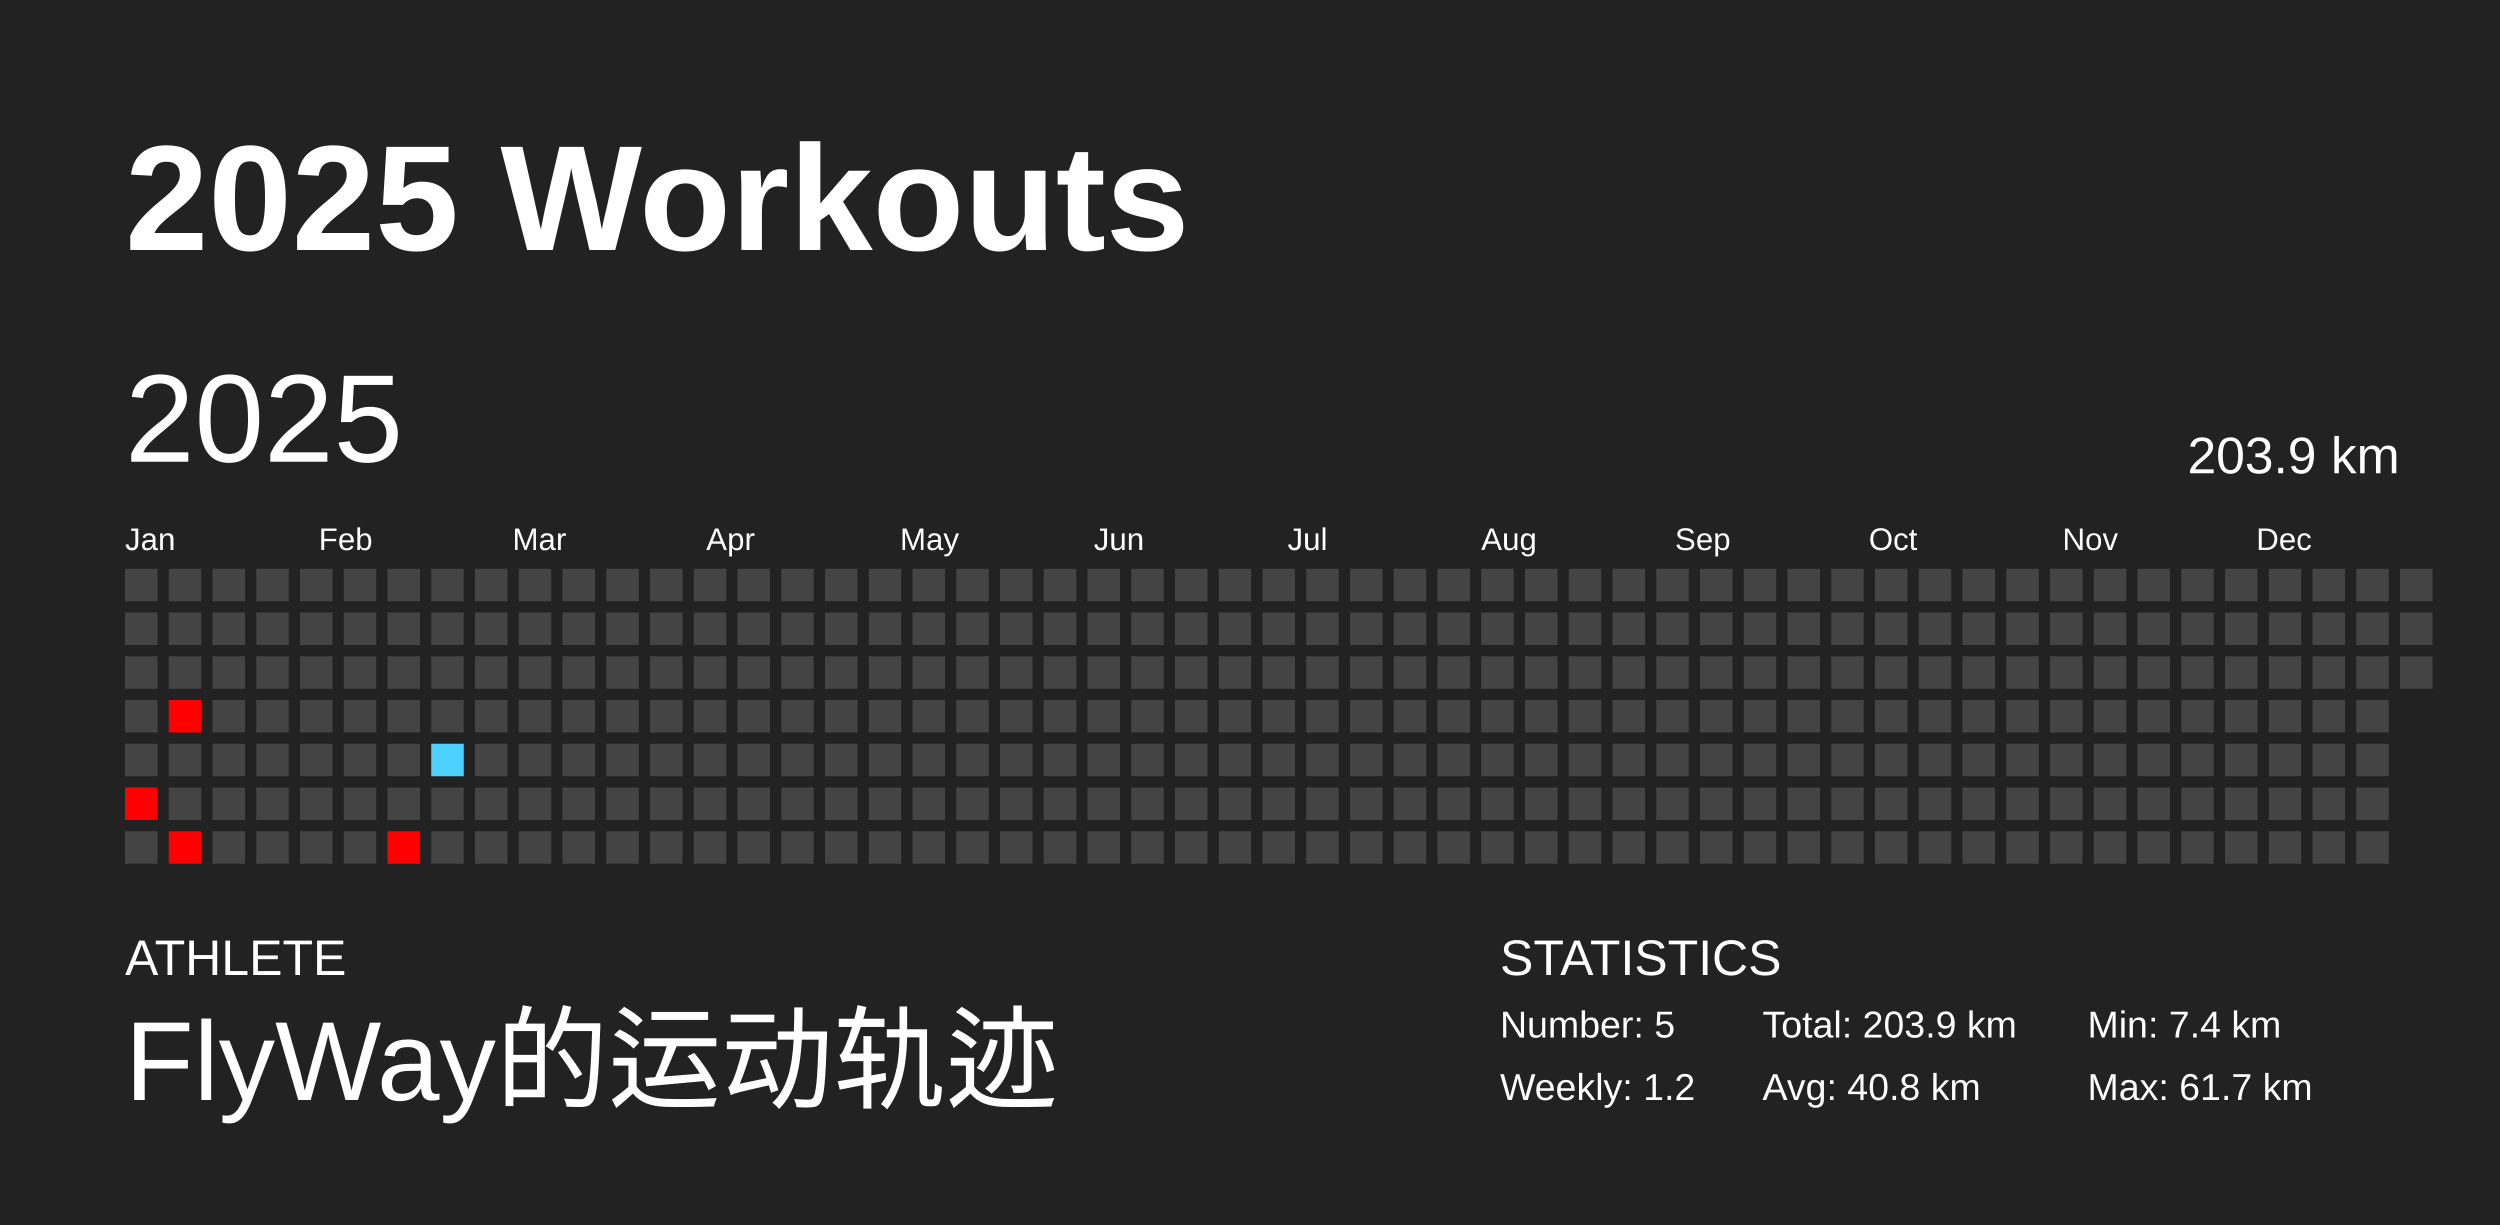
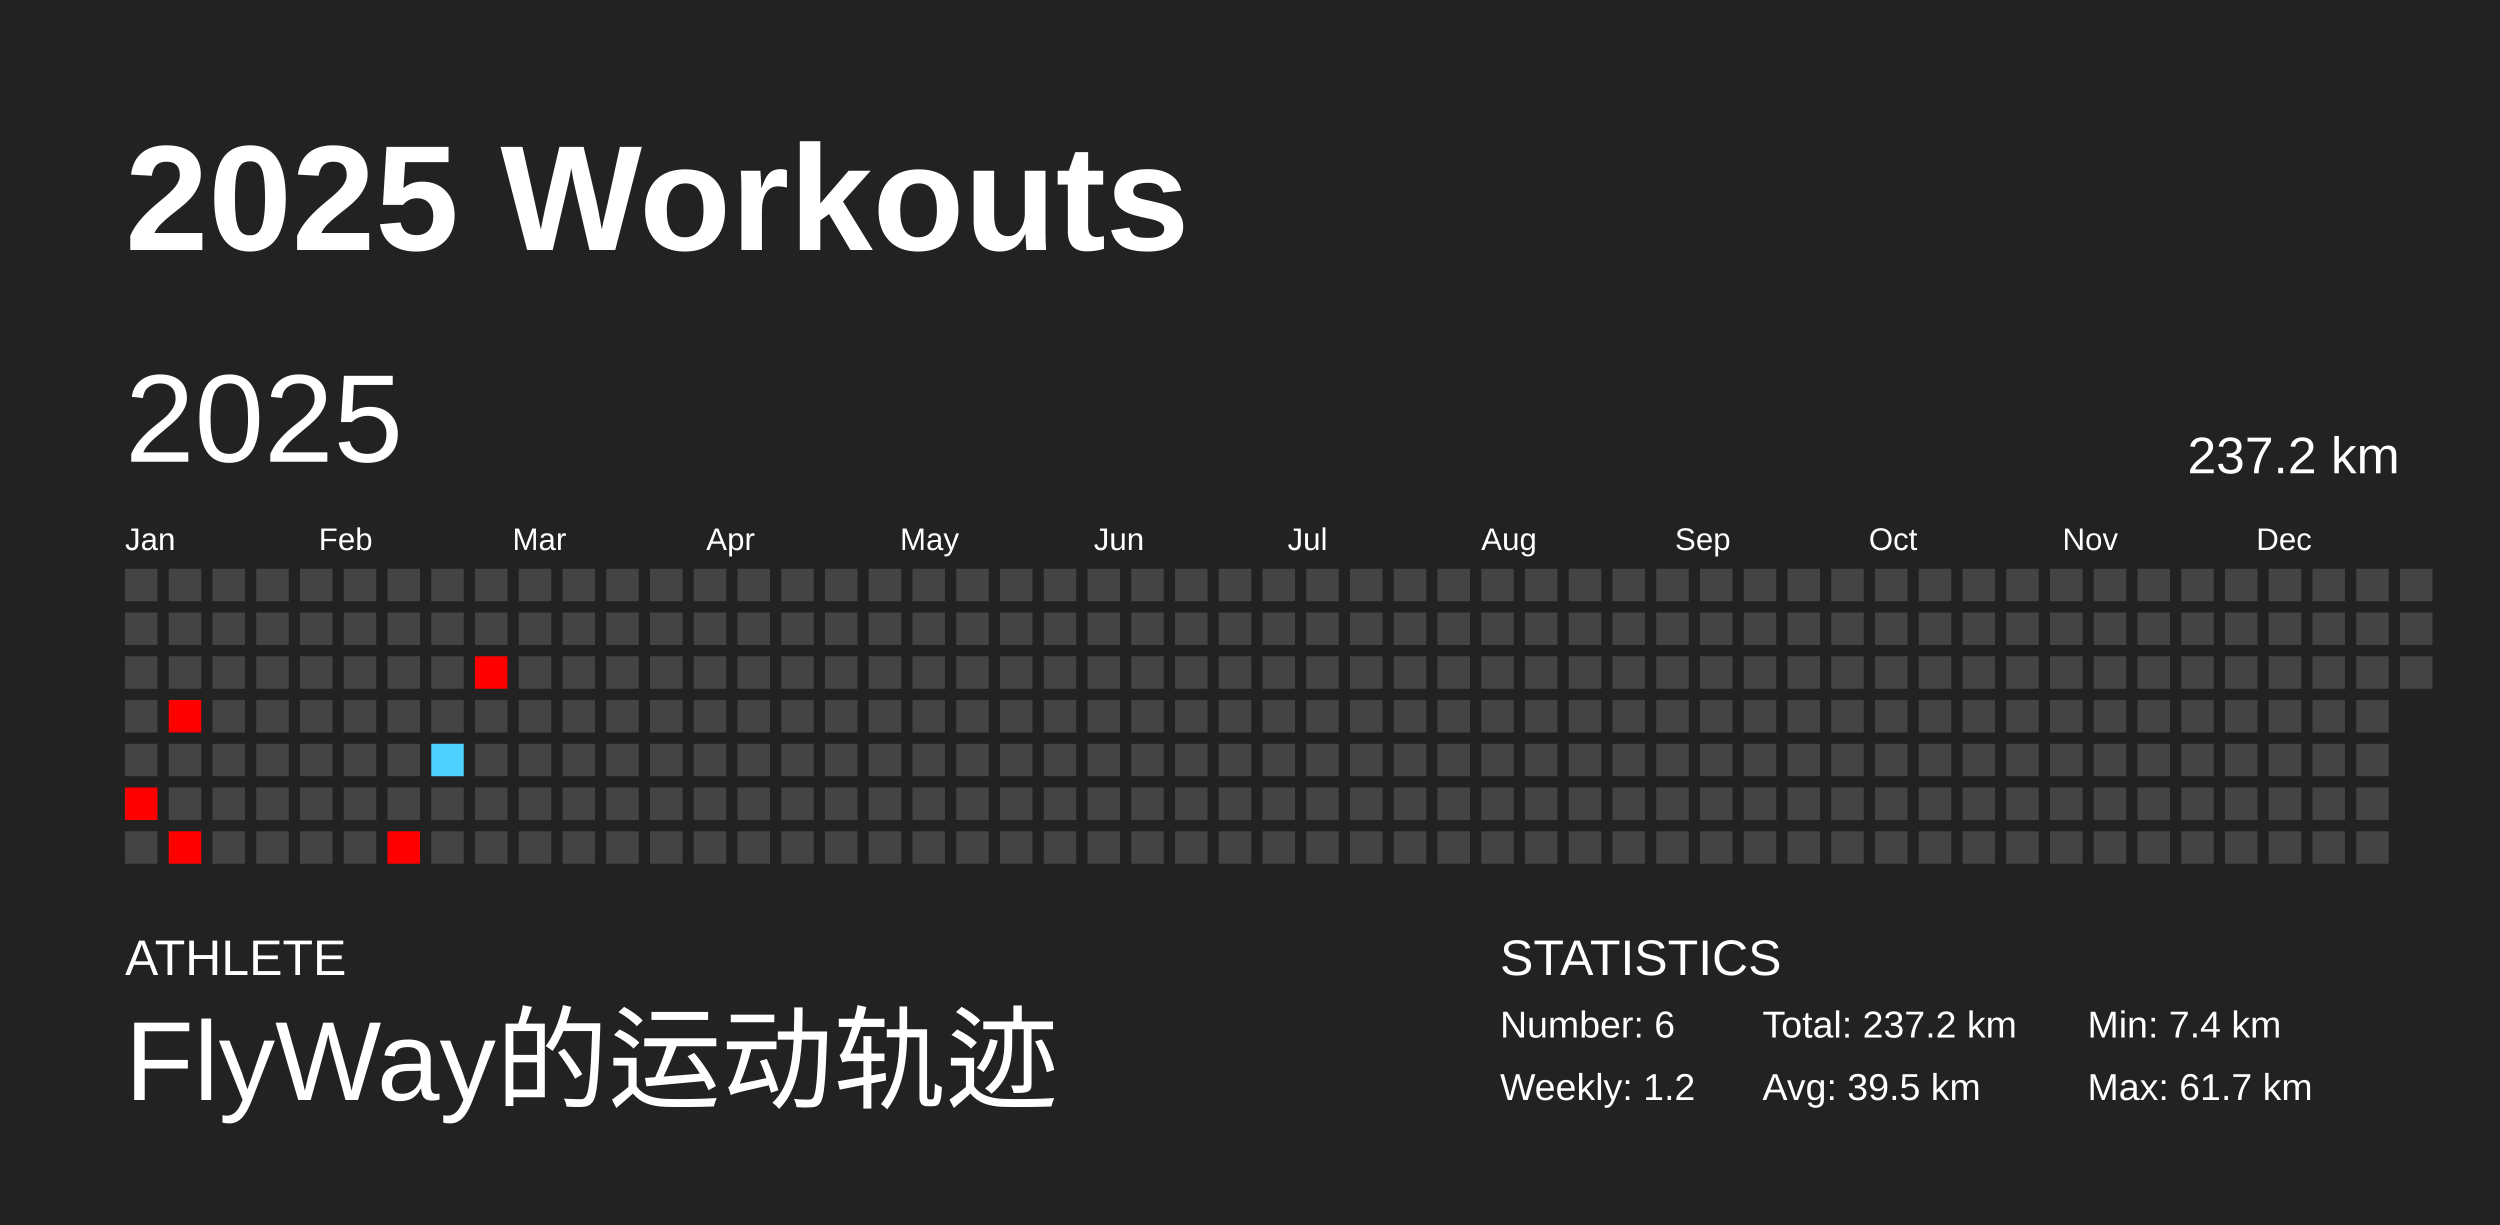
<svg xmlns="http://www.w3.org/2000/svg" baseProfile="full" height="98mm" version="1.1" viewBox="0,0,200,98" width="200mm">
  <defs />
  <rect fill="#222222" height="98" width="200" x="0" y="0" />
  <text fill="#FFFFFF" style="font-size:12px; font-family:Arial; font-weight:bold;" x="10" y="20">2025 Workouts</text>
  <text fill="#FFFFFF" style="font-size:4px; font-family:Arial" x="10" y="78">ATHLETE</text>
  <text fill="#FFFFFF" style="font-size:9px; font-family:Arial" x="10" y="88">FlyWay的运动轨迹</text>
  <text fill="#FFFFFF" style="font-size:4px; font-family:Arial" x="120" y="78">STATISTICS</text>
-   <text fill="#FFFFFF" style="font-size:3px; font-family:Arial" x="120" y="83">Number: 5</text>
+   <text fill="#FFFFFF" style="font-size:3px; font-family:Arial" x="120" y="83">Number: 6</text>
  <text fill="#FFFFFF" style="font-size:3px; font-family:Arial" x="120" y="88">Weekly: 1.2</text>
-   <text fill="#FFFFFF" style="font-size:3px; font-family:Arial" x="141" y="83">Total: 203.9 km</text>
-   <text fill="#FFFFFF" style="font-size:3px; font-family:Arial" x="141" y="88">Avg: 40.8 km</text>
+   <text fill="#FFFFFF" style="font-size:3px; font-family:Arial" x="141" y="83">Total: 237.2 km</text>
+   <text fill="#FFFFFF" style="font-size:3px; font-family:Arial" x="141" y="88">Avg: 39.5 km</text>
  <text fill="#FFFFFF" style="font-size:3px; font-family:Arial" x="167" y="83">Min: 7.4 km</text>
  <text fill="#FFFFFF" style="font-size:3px; font-family:Arial" x="167" y="88">Max: 61.7 km</text>
  <text dominant-baseline="hanging" fill="#FFFFFF" style="font-size:10.0px; font-family:Arial;" x="10" y="30">2025</text>
-   <text dominant-baseline="hanging" fill="#FFFFFF" style="font-size:4.125px; font-family:Arial;" x="175" y="35">203.9 km</text>
+   <text dominant-baseline="hanging" fill="#FFFFFF" style="font-size:4.125px; font-family:Arial;" x="175" y="35">237.2 km</text>
  <text fill="#FFFFFF" style="font-size:2.5px; font-family:Arial" x="10.0" y="44">Jan</text>
  <text fill="#FFFFFF" style="font-size:2.5px; font-family:Arial" x="25.5" y="44">Feb</text>
  <text fill="#FFFFFF" style="font-size:2.5px; font-family:Arial" x="41.0" y="44">Mar</text>
  <text fill="#FFFFFF" style="font-size:2.5px; font-family:Arial" x="56.5" y="44">Apr</text>
  <text fill="#FFFFFF" style="font-size:2.5px; font-family:Arial" x="72.0" y="44">May</text>
  <text fill="#FFFFFF" style="font-size:2.5px; font-family:Arial" x="87.5" y="44">Jun</text>
  <text fill="#FFFFFF" style="font-size:2.5px; font-family:Arial" x="103.0" y="44">Jul</text>
  <text fill="#FFFFFF" style="font-size:2.5px; font-family:Arial" x="118.5" y="44">Aug</text>
  <text fill="#FFFFFF" style="font-size:2.5px; font-family:Arial" x="134.0" y="44">Sep</text>
  <text fill="#FFFFFF" style="font-size:2.5px; font-family:Arial" x="149.5" y="44">Oct</text>
  <text fill="#FFFFFF" style="font-size:2.5px; font-family:Arial" x="165.0" y="44">Nov</text>
  <text fill="#FFFFFF" style="font-size:2.5px; font-family:Arial" x="180.5" y="44">Dec</text>
  <rect fill="#444444" height="2.6" width="2.6" x="10.0" y="45.5" />
  <rect fill="#444444" height="2.6" width="2.6" x="10.0" y="49.0" />
  <rect fill="#444444" height="2.6" width="2.6" x="10.0" y="52.5" />
  <rect fill="#444444" height="2.6" width="2.6" x="10.0" y="56.0" />
  <rect fill="#444444" height="2.6" width="2.6" x="10.0" y="59.5" />
  <rect fill="red" height="2.6" width="2.6" x="10.0" y="63.0" />
  <rect fill="#444444" height="2.6" width="2.6" x="10.0" y="66.5" />
  <rect fill="#444444" height="2.6" width="2.6" x="13.5" y="45.5" />
  <rect fill="#444444" height="2.6" width="2.6" x="13.5" y="49.0" />
  <rect fill="#444444" height="2.6" width="2.6" x="13.5" y="52.5" />
  <rect fill="red" height="2.6" width="2.6" x="13.5" y="56.0" />
  <rect fill="#444444" height="2.6" width="2.6" x="13.5" y="59.5" />
  <rect fill="#444444" height="2.6" width="2.6" x="13.5" y="63.0" />
  <rect fill="red" height="2.6" width="2.6" x="13.5" y="66.5" />
  <rect fill="#444444" height="2.6" width="2.6" x="17.0" y="45.5" />
  <rect fill="#444444" height="2.6" width="2.6" x="17.0" y="49.0" />
  <rect fill="#444444" height="2.6" width="2.6" x="17.0" y="52.5" />
  <rect fill="#444444" height="2.6" width="2.6" x="17.0" y="56.0" />
  <rect fill="#444444" height="2.6" width="2.6" x="17.0" y="59.5" />
  <rect fill="#444444" height="2.6" width="2.6" x="17.0" y="63.0" />
  <rect fill="#444444" height="2.6" width="2.6" x="17.0" y="66.5" />
  <rect fill="#444444" height="2.6" width="2.6" x="20.5" y="45.5" />
  <rect fill="#444444" height="2.6" width="2.6" x="20.5" y="49.0" />
  <rect fill="#444444" height="2.6" width="2.6" x="20.5" y="52.5" />
  <rect fill="#444444" height="2.6" width="2.6" x="20.5" y="56.0" />
  <rect fill="#444444" height="2.6" width="2.6" x="20.5" y="59.5" />
  <rect fill="#444444" height="2.6" width="2.6" x="20.5" y="63.0" />
  <rect fill="#444444" height="2.6" width="2.6" x="20.5" y="66.5" />
  <rect fill="#444444" height="2.6" width="2.6" x="24.0" y="45.5" />
  <rect fill="#444444" height="2.6" width="2.6" x="24.0" y="49.0" />
  <rect fill="#444444" height="2.6" width="2.6" x="24.0" y="52.5" />
  <rect fill="#444444" height="2.6" width="2.6" x="24.0" y="56.0" />
  <rect fill="#444444" height="2.6" width="2.6" x="24.0" y="59.5" />
  <rect fill="#444444" height="2.6" width="2.6" x="24.0" y="63.0" />
  <rect fill="#444444" height="2.6" width="2.6" x="24.0" y="66.5" />
  <rect fill="#444444" height="2.6" width="2.6" x="27.5" y="45.5" />
  <rect fill="#444444" height="2.6" width="2.6" x="27.5" y="49.0" />
  <rect fill="#444444" height="2.6" width="2.6" x="27.5" y="52.5" />
  <rect fill="#444444" height="2.6" width="2.6" x="27.5" y="56.0" />
  <rect fill="#444444" height="2.6" width="2.6" x="27.5" y="59.5" />
  <rect fill="#444444" height="2.6" width="2.6" x="27.5" y="63.0" />
  <rect fill="#444444" height="2.6" width="2.6" x="27.5" y="66.5" />
  <rect fill="#444444" height="2.6" width="2.6" x="31.0" y="45.5" />
  <rect fill="#444444" height="2.6" width="2.6" x="31.0" y="49.0" />
  <rect fill="#444444" height="2.6" width="2.6" x="31.0" y="52.5" />
  <rect fill="#444444" height="2.6" width="2.6" x="31.0" y="56.0" />
  <rect fill="#444444" height="2.6" width="2.6" x="31.0" y="59.5" />
  <rect fill="#444444" height="2.6" width="2.6" x="31.0" y="63.0" />
  <rect fill="red" height="2.6" width="2.6" x="31.0" y="66.5" />
  <rect fill="#444444" height="2.6" width="2.6" x="34.5" y="45.5" />
  <rect fill="#444444" height="2.6" width="2.6" x="34.5" y="49.0" />
  <rect fill="#444444" height="2.6" width="2.6" x="34.5" y="52.5" />
  <rect fill="#444444" height="2.6" width="2.6" x="34.5" y="56.0" />
  <rect fill="#4dd2ff" height="2.6" width="2.6" x="34.5" y="59.5" />
  <rect fill="#444444" height="2.6" width="2.6" x="34.5" y="63.0" />
  <rect fill="#444444" height="2.6" width="2.6" x="34.5" y="66.5" />
  <rect fill="#444444" height="2.6" width="2.6" x="38.0" y="45.5" />
  <rect fill="#444444" height="2.6" width="2.6" x="38.0" y="49.0" />
-   <rect fill="#444444" height="2.6" width="2.6" x="38.0" y="52.5" />
+   <rect fill="red" height="2.6" width="2.6" x="38.0" y="52.5" />
  <rect fill="#444444" height="2.6" width="2.6" x="38.0" y="56.0" />
  <rect fill="#444444" height="2.6" width="2.6" x="38.0" y="59.5" />
  <rect fill="#444444" height="2.6" width="2.6" x="38.0" y="63.0" />
  <rect fill="#444444" height="2.6" width="2.6" x="38.0" y="66.5" />
  <rect fill="#444444" height="2.6" width="2.6" x="41.5" y="45.5" />
  <rect fill="#444444" height="2.6" width="2.6" x="41.5" y="49.0" />
  <rect fill="#444444" height="2.6" width="2.6" x="41.5" y="52.5" />
  <rect fill="#444444" height="2.6" width="2.6" x="41.5" y="56.0" />
  <rect fill="#444444" height="2.6" width="2.6" x="41.5" y="59.5" />
  <rect fill="#444444" height="2.6" width="2.6" x="41.5" y="63.0" />
  <rect fill="#444444" height="2.6" width="2.6" x="41.5" y="66.5" />
  <rect fill="#444444" height="2.6" width="2.6" x="45.0" y="45.5" />
  <rect fill="#444444" height="2.6" width="2.6" x="45.0" y="49.0" />
  <rect fill="#444444" height="2.6" width="2.6" x="45.0" y="52.5" />
  <rect fill="#444444" height="2.6" width="2.6" x="45.0" y="56.0" />
  <rect fill="#444444" height="2.6" width="2.6" x="45.0" y="59.5" />
  <rect fill="#444444" height="2.6" width="2.6" x="45.0" y="63.0" />
  <rect fill="#444444" height="2.6" width="2.6" x="45.0" y="66.5" />
  <rect fill="#444444" height="2.6" width="2.6" x="48.5" y="45.5" />
  <rect fill="#444444" height="2.6" width="2.6" x="48.5" y="49.0" />
  <rect fill="#444444" height="2.6" width="2.6" x="48.5" y="52.5" />
  <rect fill="#444444" height="2.6" width="2.6" x="48.5" y="56.0" />
  <rect fill="#444444" height="2.6" width="2.6" x="48.5" y="59.5" />
  <rect fill="#444444" height="2.6" width="2.6" x="48.5" y="63.0" />
  <rect fill="#444444" height="2.6" width="2.6" x="48.5" y="66.5" />
  <rect fill="#444444" height="2.6" width="2.6" x="52.0" y="45.5" />
  <rect fill="#444444" height="2.6" width="2.6" x="52.0" y="49.0" />
  <rect fill="#444444" height="2.6" width="2.6" x="52.0" y="52.5" />
  <rect fill="#444444" height="2.6" width="2.6" x="52.0" y="56.0" />
  <rect fill="#444444" height="2.6" width="2.6" x="52.0" y="59.5" />
  <rect fill="#444444" height="2.6" width="2.6" x="52.0" y="63.0" />
  <rect fill="#444444" height="2.6" width="2.6" x="52.0" y="66.5" />
  <rect fill="#444444" height="2.6" width="2.6" x="55.5" y="45.5" />
  <rect fill="#444444" height="2.6" width="2.6" x="55.5" y="49.0" />
  <rect fill="#444444" height="2.6" width="2.6" x="55.5" y="52.5" />
  <rect fill="#444444" height="2.6" width="2.6" x="55.5" y="56.0" />
  <rect fill="#444444" height="2.6" width="2.6" x="55.5" y="59.5" />
  <rect fill="#444444" height="2.6" width="2.6" x="55.5" y="63.0" />
  <rect fill="#444444" height="2.6" width="2.6" x="55.5" y="66.5" />
  <rect fill="#444444" height="2.6" width="2.6" x="59.0" y="45.5" />
  <rect fill="#444444" height="2.6" width="2.6" x="59.0" y="49.0" />
  <rect fill="#444444" height="2.6" width="2.6" x="59.0" y="52.5" />
  <rect fill="#444444" height="2.6" width="2.6" x="59.0" y="56.0" />
  <rect fill="#444444" height="2.6" width="2.6" x="59.0" y="59.5" />
  <rect fill="#444444" height="2.6" width="2.6" x="59.0" y="63.0" />
  <rect fill="#444444" height="2.6" width="2.6" x="59.0" y="66.5" />
  <rect fill="#444444" height="2.6" width="2.6" x="62.5" y="45.5" />
  <rect fill="#444444" height="2.6" width="2.6" x="62.5" y="49.0" />
  <rect fill="#444444" height="2.6" width="2.6" x="62.5" y="52.5" />
  <rect fill="#444444" height="2.6" width="2.6" x="62.5" y="56.0" />
  <rect fill="#444444" height="2.6" width="2.6" x="62.5" y="59.5" />
  <rect fill="#444444" height="2.6" width="2.6" x="62.5" y="63.0" />
  <rect fill="#444444" height="2.6" width="2.6" x="62.5" y="66.5" />
  <rect fill="#444444" height="2.6" width="2.6" x="66.0" y="45.5" />
  <rect fill="#444444" height="2.6" width="2.6" x="66.0" y="49.0" />
  <rect fill="#444444" height="2.6" width="2.6" x="66.0" y="52.5" />
  <rect fill="#444444" height="2.6" width="2.6" x="66.0" y="56.0" />
  <rect fill="#444444" height="2.6" width="2.6" x="66.0" y="59.5" />
  <rect fill="#444444" height="2.6" width="2.6" x="66.0" y="63.0" />
  <rect fill="#444444" height="2.6" width="2.6" x="66.0" y="66.5" />
  <rect fill="#444444" height="2.6" width="2.6" x="69.5" y="45.5" />
  <rect fill="#444444" height="2.6" width="2.6" x="69.5" y="49.0" />
  <rect fill="#444444" height="2.6" width="2.6" x="69.5" y="52.5" />
  <rect fill="#444444" height="2.6" width="2.6" x="69.5" y="56.0" />
  <rect fill="#444444" height="2.6" width="2.6" x="69.5" y="59.5" />
  <rect fill="#444444" height="2.6" width="2.6" x="69.5" y="63.0" />
  <rect fill="#444444" height="2.6" width="2.6" x="69.5" y="66.5" />
  <rect fill="#444444" height="2.6" width="2.6" x="73.0" y="45.5" />
  <rect fill="#444444" height="2.6" width="2.6" x="73.0" y="49.0" />
  <rect fill="#444444" height="2.6" width="2.6" x="73.0" y="52.5" />
  <rect fill="#444444" height="2.6" width="2.6" x="73.0" y="56.0" />
  <rect fill="#444444" height="2.6" width="2.6" x="73.0" y="59.5" />
  <rect fill="#444444" height="2.6" width="2.6" x="73.0" y="63.0" />
  <rect fill="#444444" height="2.6" width="2.6" x="73.0" y="66.5" />
  <rect fill="#444444" height="2.6" width="2.6" x="76.5" y="45.5" />
  <rect fill="#444444" height="2.6" width="2.6" x="76.5" y="49.0" />
  <rect fill="#444444" height="2.6" width="2.6" x="76.5" y="52.5" />
  <rect fill="#444444" height="2.6" width="2.6" x="76.5" y="56.0" />
  <rect fill="#444444" height="2.6" width="2.6" x="76.5" y="59.5" />
  <rect fill="#444444" height="2.6" width="2.6" x="76.5" y="63.0" />
  <rect fill="#444444" height="2.6" width="2.6" x="76.5" y="66.5" />
  <rect fill="#444444" height="2.6" width="2.6" x="80.0" y="45.5" />
  <rect fill="#444444" height="2.6" width="2.6" x="80.0" y="49.0" />
  <rect fill="#444444" height="2.6" width="2.6" x="80.0" y="52.5" />
  <rect fill="#444444" height="2.6" width="2.6" x="80.0" y="56.0" />
  <rect fill="#444444" height="2.6" width="2.6" x="80.0" y="59.5" />
  <rect fill="#444444" height="2.6" width="2.6" x="80.0" y="63.0" />
  <rect fill="#444444" height="2.6" width="2.6" x="80.0" y="66.5" />
  <rect fill="#444444" height="2.6" width="2.6" x="83.5" y="45.5" />
  <rect fill="#444444" height="2.6" width="2.6" x="83.5" y="49.0" />
  <rect fill="#444444" height="2.6" width="2.6" x="83.5" y="52.5" />
  <rect fill="#444444" height="2.6" width="2.6" x="83.5" y="56.0" />
  <rect fill="#444444" height="2.6" width="2.6" x="83.5" y="59.5" />
  <rect fill="#444444" height="2.6" width="2.6" x="83.5" y="63.0" />
  <rect fill="#444444" height="2.6" width="2.6" x="83.5" y="66.5" />
  <rect fill="#444444" height="2.6" width="2.6" x="87.0" y="45.5" />
  <rect fill="#444444" height="2.6" width="2.6" x="87.0" y="49.0" />
  <rect fill="#444444" height="2.6" width="2.6" x="87.0" y="52.5" />
  <rect fill="#444444" height="2.6" width="2.6" x="87.0" y="56.0" />
  <rect fill="#444444" height="2.6" width="2.6" x="87.0" y="59.5" />
  <rect fill="#444444" height="2.6" width="2.6" x="87.0" y="63.0" />
  <rect fill="#444444" height="2.6" width="2.6" x="87.0" y="66.5" />
  <rect fill="#444444" height="2.6" width="2.6" x="90.5" y="45.5" />
  <rect fill="#444444" height="2.6" width="2.6" x="90.5" y="49.0" />
  <rect fill="#444444" height="2.6" width="2.6" x="90.5" y="52.5" />
  <rect fill="#444444" height="2.6" width="2.6" x="90.5" y="56.0" />
  <rect fill="#444444" height="2.6" width="2.6" x="90.5" y="59.5" />
  <rect fill="#444444" height="2.6" width="2.6" x="90.5" y="63.0" />
  <rect fill="#444444" height="2.6" width="2.6" x="90.5" y="66.5" />
  <rect fill="#444444" height="2.6" width="2.6" x="94.0" y="45.5" />
  <rect fill="#444444" height="2.6" width="2.6" x="94.0" y="49.0" />
  <rect fill="#444444" height="2.6" width="2.6" x="94.0" y="52.5" />
  <rect fill="#444444" height="2.6" width="2.6" x="94.0" y="56.0" />
  <rect fill="#444444" height="2.6" width="2.6" x="94.0" y="59.5" />
  <rect fill="#444444" height="2.6" width="2.6" x="94.0" y="63.0" />
  <rect fill="#444444" height="2.6" width="2.6" x="94.0" y="66.5" />
  <rect fill="#444444" height="2.6" width="2.6" x="97.5" y="45.5" />
  <rect fill="#444444" height="2.6" width="2.6" x="97.5" y="49.0" />
  <rect fill="#444444" height="2.6" width="2.6" x="97.5" y="52.5" />
  <rect fill="#444444" height="2.6" width="2.6" x="97.5" y="56.0" />
  <rect fill="#444444" height="2.6" width="2.6" x="97.5" y="59.5" />
  <rect fill="#444444" height="2.6" width="2.6" x="97.5" y="63.0" />
  <rect fill="#444444" height="2.6" width="2.6" x="97.5" y="66.5" />
  <rect fill="#444444" height="2.6" width="2.6" x="101.0" y="45.5" />
  <rect fill="#444444" height="2.6" width="2.6" x="101.0" y="49.0" />
  <rect fill="#444444" height="2.6" width="2.6" x="101.0" y="52.5" />
  <rect fill="#444444" height="2.6" width="2.6" x="101.0" y="56.0" />
  <rect fill="#444444" height="2.6" width="2.6" x="101.0" y="59.5" />
  <rect fill="#444444" height="2.6" width="2.6" x="101.0" y="63.0" />
  <rect fill="#444444" height="2.6" width="2.6" x="101.0" y="66.5" />
  <rect fill="#444444" height="2.6" width="2.6" x="104.5" y="45.5" />
  <rect fill="#444444" height="2.6" width="2.6" x="104.5" y="49.0" />
  <rect fill="#444444" height="2.6" width="2.6" x="104.5" y="52.5" />
  <rect fill="#444444" height="2.6" width="2.6" x="104.5" y="56.0" />
  <rect fill="#444444" height="2.6" width="2.6" x="104.5" y="59.5" />
  <rect fill="#444444" height="2.6" width="2.6" x="104.5" y="63.0" />
  <rect fill="#444444" height="2.6" width="2.6" x="104.5" y="66.5" />
  <rect fill="#444444" height="2.6" width="2.6" x="108.0" y="45.5" />
  <rect fill="#444444" height="2.6" width="2.6" x="108.0" y="49.0" />
  <rect fill="#444444" height="2.6" width="2.6" x="108.0" y="52.5" />
  <rect fill="#444444" height="2.6" width="2.6" x="108.0" y="56.0" />
  <rect fill="#444444" height="2.6" width="2.6" x="108.0" y="59.5" />
  <rect fill="#444444" height="2.6" width="2.6" x="108.0" y="63.0" />
  <rect fill="#444444" height="2.6" width="2.6" x="108.0" y="66.5" />
  <rect fill="#444444" height="2.6" width="2.6" x="111.5" y="45.5" />
  <rect fill="#444444" height="2.6" width="2.6" x="111.5" y="49.0" />
  <rect fill="#444444" height="2.6" width="2.6" x="111.5" y="52.5" />
  <rect fill="#444444" height="2.6" width="2.6" x="111.5" y="56.0" />
  <rect fill="#444444" height="2.6" width="2.6" x="111.5" y="59.5" />
  <rect fill="#444444" height="2.6" width="2.6" x="111.5" y="63.0" />
  <rect fill="#444444" height="2.6" width="2.6" x="111.5" y="66.5" />
  <rect fill="#444444" height="2.6" width="2.6" x="115.0" y="45.5" />
  <rect fill="#444444" height="2.6" width="2.6" x="115.0" y="49.0" />
  <rect fill="#444444" height="2.6" width="2.6" x="115.0" y="52.5" />
  <rect fill="#444444" height="2.6" width="2.6" x="115.0" y="56.0" />
  <rect fill="#444444" height="2.6" width="2.6" x="115.0" y="59.5" />
  <rect fill="#444444" height="2.6" width="2.6" x="115.0" y="63.0" />
  <rect fill="#444444" height="2.6" width="2.6" x="115.0" y="66.5" />
  <rect fill="#444444" height="2.6" width="2.6" x="118.5" y="45.5" />
  <rect fill="#444444" height="2.6" width="2.6" x="118.5" y="49.0" />
  <rect fill="#444444" height="2.6" width="2.6" x="118.5" y="52.5" />
  <rect fill="#444444" height="2.6" width="2.6" x="118.5" y="56.0" />
  <rect fill="#444444" height="2.6" width="2.6" x="118.5" y="59.5" />
  <rect fill="#444444" height="2.6" width="2.6" x="118.5" y="63.0" />
  <rect fill="#444444" height="2.6" width="2.6" x="118.5" y="66.5" />
  <rect fill="#444444" height="2.6" width="2.6" x="122.0" y="45.5" />
  <rect fill="#444444" height="2.6" width="2.6" x="122.0" y="49.0" />
  <rect fill="#444444" height="2.6" width="2.6" x="122.0" y="52.5" />
  <rect fill="#444444" height="2.6" width="2.6" x="122.0" y="56.0" />
  <rect fill="#444444" height="2.6" width="2.6" x="122.0" y="59.5" />
  <rect fill="#444444" height="2.6" width="2.6" x="122.0" y="63.0" />
  <rect fill="#444444" height="2.6" width="2.6" x="122.0" y="66.5" />
  <rect fill="#444444" height="2.6" width="2.6" x="125.5" y="45.5" />
  <rect fill="#444444" height="2.6" width="2.6" x="125.5" y="49.0" />
  <rect fill="#444444" height="2.6" width="2.6" x="125.5" y="52.5" />
  <rect fill="#444444" height="2.6" width="2.6" x="125.5" y="56.0" />
  <rect fill="#444444" height="2.6" width="2.6" x="125.5" y="59.5" />
  <rect fill="#444444" height="2.6" width="2.6" x="125.5" y="63.0" />
  <rect fill="#444444" height="2.6" width="2.6" x="125.5" y="66.5" />
  <rect fill="#444444" height="2.6" width="2.6" x="129.0" y="45.5" />
  <rect fill="#444444" height="2.6" width="2.6" x="129.0" y="49.0" />
  <rect fill="#444444" height="2.6" width="2.6" x="129.0" y="52.5" />
  <rect fill="#444444" height="2.6" width="2.6" x="129.0" y="56.0" />
  <rect fill="#444444" height="2.6" width="2.6" x="129.0" y="59.5" />
  <rect fill="#444444" height="2.6" width="2.6" x="129.0" y="63.0" />
  <rect fill="#444444" height="2.6" width="2.6" x="129.0" y="66.5" />
  <rect fill="#444444" height="2.6" width="2.6" x="132.5" y="45.5" />
  <rect fill="#444444" height="2.6" width="2.6" x="132.5" y="49.0" />
  <rect fill="#444444" height="2.6" width="2.6" x="132.5" y="52.5" />
  <rect fill="#444444" height="2.6" width="2.6" x="132.5" y="56.0" />
  <rect fill="#444444" height="2.6" width="2.6" x="132.5" y="59.5" />
  <rect fill="#444444" height="2.6" width="2.6" x="132.5" y="63.0" />
  <rect fill="#444444" height="2.6" width="2.6" x="132.5" y="66.5" />
  <rect fill="#444444" height="2.6" width="2.6" x="136.0" y="45.5" />
  <rect fill="#444444" height="2.6" width="2.6" x="136.0" y="49.0" />
  <rect fill="#444444" height="2.6" width="2.6" x="136.0" y="52.5" />
  <rect fill="#444444" height="2.6" width="2.6" x="136.0" y="56.0" />
  <rect fill="#444444" height="2.6" width="2.6" x="136.0" y="59.5" />
  <rect fill="#444444" height="2.6" width="2.6" x="136.0" y="63.0" />
  <rect fill="#444444" height="2.6" width="2.6" x="136.0" y="66.5" />
  <rect fill="#444444" height="2.6" width="2.6" x="139.5" y="45.5" />
  <rect fill="#444444" height="2.6" width="2.6" x="139.5" y="49.0" />
  <rect fill="#444444" height="2.6" width="2.6" x="139.5" y="52.5" />
  <rect fill="#444444" height="2.6" width="2.6" x="139.5" y="56.0" />
  <rect fill="#444444" height="2.6" width="2.6" x="139.5" y="59.5" />
  <rect fill="#444444" height="2.6" width="2.6" x="139.5" y="63.0" />
  <rect fill="#444444" height="2.6" width="2.6" x="139.5" y="66.5" />
  <rect fill="#444444" height="2.6" width="2.6" x="143.0" y="45.5" />
  <rect fill="#444444" height="2.6" width="2.6" x="143.0" y="49.0" />
  <rect fill="#444444" height="2.6" width="2.6" x="143.0" y="52.5" />
  <rect fill="#444444" height="2.6" width="2.6" x="143.0" y="56.0" />
  <rect fill="#444444" height="2.6" width="2.6" x="143.0" y="59.5" />
  <rect fill="#444444" height="2.6" width="2.6" x="143.0" y="63.0" />
  <rect fill="#444444" height="2.6" width="2.6" x="143.0" y="66.5" />
  <rect fill="#444444" height="2.6" width="2.6" x="146.5" y="45.5" />
  <rect fill="#444444" height="2.6" width="2.6" x="146.5" y="49.0" />
  <rect fill="#444444" height="2.6" width="2.6" x="146.5" y="52.5" />
  <rect fill="#444444" height="2.6" width="2.6" x="146.5" y="56.0" />
  <rect fill="#444444" height="2.6" width="2.6" x="146.5" y="59.5" />
  <rect fill="#444444" height="2.6" width="2.6" x="146.5" y="63.0" />
  <rect fill="#444444" height="2.6" width="2.6" x="146.5" y="66.5" />
  <rect fill="#444444" height="2.6" width="2.6" x="150.0" y="45.5" />
  <rect fill="#444444" height="2.6" width="2.6" x="150.0" y="49.0" />
  <rect fill="#444444" height="2.6" width="2.6" x="150.0" y="52.5" />
  <rect fill="#444444" height="2.6" width="2.6" x="150.0" y="56.0" />
  <rect fill="#444444" height="2.6" width="2.6" x="150.0" y="59.5" />
  <rect fill="#444444" height="2.6" width="2.6" x="150.0" y="63.0" />
  <rect fill="#444444" height="2.6" width="2.6" x="150.0" y="66.5" />
  <rect fill="#444444" height="2.6" width="2.6" x="153.5" y="45.5" />
  <rect fill="#444444" height="2.6" width="2.6" x="153.5" y="49.0" />
  <rect fill="#444444" height="2.6" width="2.6" x="153.5" y="52.5" />
  <rect fill="#444444" height="2.6" width="2.6" x="153.5" y="56.0" />
  <rect fill="#444444" height="2.6" width="2.6" x="153.5" y="59.5" />
  <rect fill="#444444" height="2.6" width="2.6" x="153.5" y="63.0" />
  <rect fill="#444444" height="2.6" width="2.6" x="153.5" y="66.5" />
  <rect fill="#444444" height="2.6" width="2.6" x="157.0" y="45.5" />
  <rect fill="#444444" height="2.6" width="2.6" x="157.0" y="49.0" />
  <rect fill="#444444" height="2.6" width="2.6" x="157.0" y="52.5" />
  <rect fill="#444444" height="2.6" width="2.6" x="157.0" y="56.0" />
  <rect fill="#444444" height="2.6" width="2.6" x="157.0" y="59.5" />
  <rect fill="#444444" height="2.6" width="2.6" x="157.0" y="63.0" />
  <rect fill="#444444" height="2.6" width="2.6" x="157.0" y="66.5" />
  <rect fill="#444444" height="2.6" width="2.6" x="160.5" y="45.5" />
  <rect fill="#444444" height="2.6" width="2.6" x="160.5" y="49.0" />
  <rect fill="#444444" height="2.6" width="2.6" x="160.5" y="52.5" />
  <rect fill="#444444" height="2.6" width="2.6" x="160.5" y="56.0" />
  <rect fill="#444444" height="2.6" width="2.6" x="160.5" y="59.5" />
  <rect fill="#444444" height="2.6" width="2.6" x="160.5" y="63.0" />
  <rect fill="#444444" height="2.6" width="2.6" x="160.5" y="66.5" />
  <rect fill="#444444" height="2.6" width="2.6" x="164.0" y="45.5" />
  <rect fill="#444444" height="2.6" width="2.6" x="164.0" y="49.0" />
  <rect fill="#444444" height="2.6" width="2.6" x="164.0" y="52.5" />
  <rect fill="#444444" height="2.6" width="2.6" x="164.0" y="56.0" />
  <rect fill="#444444" height="2.6" width="2.6" x="164.0" y="59.5" />
  <rect fill="#444444" height="2.6" width="2.6" x="164.0" y="63.0" />
  <rect fill="#444444" height="2.6" width="2.6" x="164.0" y="66.5" />
  <rect fill="#444444" height="2.6" width="2.6" x="167.5" y="45.5" />
  <rect fill="#444444" height="2.6" width="2.6" x="167.5" y="49.0" />
  <rect fill="#444444" height="2.6" width="2.6" x="167.5" y="52.5" />
  <rect fill="#444444" height="2.6" width="2.6" x="167.5" y="56.0" />
  <rect fill="#444444" height="2.6" width="2.6" x="167.5" y="59.5" />
  <rect fill="#444444" height="2.6" width="2.6" x="167.5" y="63.0" />
  <rect fill="#444444" height="2.6" width="2.6" x="167.5" y="66.5" />
  <rect fill="#444444" height="2.6" width="2.6" x="171.0" y="45.5" />
  <rect fill="#444444" height="2.6" width="2.6" x="171.0" y="49.0" />
  <rect fill="#444444" height="2.6" width="2.6" x="171.0" y="52.5" />
  <rect fill="#444444" height="2.6" width="2.6" x="171.0" y="56.0" />
  <rect fill="#444444" height="2.6" width="2.6" x="171.0" y="59.5" />
  <rect fill="#444444" height="2.6" width="2.6" x="171.0" y="63.0" />
  <rect fill="#444444" height="2.6" width="2.6" x="171.0" y="66.5" />
  <rect fill="#444444" height="2.6" width="2.6" x="174.5" y="45.5" />
  <rect fill="#444444" height="2.6" width="2.6" x="174.5" y="49.0" />
  <rect fill="#444444" height="2.6" width="2.6" x="174.5" y="52.5" />
  <rect fill="#444444" height="2.6" width="2.6" x="174.5" y="56.0" />
  <rect fill="#444444" height="2.6" width="2.6" x="174.5" y="59.5" />
  <rect fill="#444444" height="2.6" width="2.6" x="174.5" y="63.0" />
  <rect fill="#444444" height="2.6" width="2.6" x="174.5" y="66.5" />
  <rect fill="#444444" height="2.6" width="2.6" x="178.0" y="45.5" />
  <rect fill="#444444" height="2.6" width="2.6" x="178.0" y="49.0" />
  <rect fill="#444444" height="2.6" width="2.6" x="178.0" y="52.5" />
  <rect fill="#444444" height="2.6" width="2.6" x="178.0" y="56.0" />
  <rect fill="#444444" height="2.6" width="2.6" x="178.0" y="59.5" />
  <rect fill="#444444" height="2.6" width="2.6" x="178.0" y="63.0" />
  <rect fill="#444444" height="2.6" width="2.6" x="178.0" y="66.5" />
  <rect fill="#444444" height="2.6" width="2.6" x="181.5" y="45.5" />
  <rect fill="#444444" height="2.6" width="2.6" x="181.5" y="49.0" />
  <rect fill="#444444" height="2.6" width="2.6" x="181.5" y="52.5" />
  <rect fill="#444444" height="2.6" width="2.6" x="181.5" y="56.0" />
  <rect fill="#444444" height="2.6" width="2.6" x="181.5" y="59.5" />
  <rect fill="#444444" height="2.6" width="2.6" x="181.5" y="63.0" />
  <rect fill="#444444" height="2.6" width="2.6" x="181.5" y="66.5" />
  <rect fill="#444444" height="2.6" width="2.6" x="185.0" y="45.5" />
  <rect fill="#444444" height="2.6" width="2.6" x="185.0" y="49.0" />
  <rect fill="#444444" height="2.6" width="2.6" x="185.0" y="52.5" />
  <rect fill="#444444" height="2.6" width="2.6" x="185.0" y="56.0" />
  <rect fill="#444444" height="2.6" width="2.6" x="185.0" y="59.5" />
  <rect fill="#444444" height="2.6" width="2.6" x="185.0" y="63.0" />
  <rect fill="#444444" height="2.6" width="2.6" x="185.0" y="66.5" />
  <rect fill="#444444" height="2.6" width="2.6" x="188.5" y="45.5" />
  <rect fill="#444444" height="2.6" width="2.6" x="188.5" y="49.0" />
  <rect fill="#444444" height="2.6" width="2.6" x="188.5" y="52.5" />
  <rect fill="#444444" height="2.6" width="2.6" x="188.5" y="56.0" />
  <rect fill="#444444" height="2.6" width="2.6" x="188.5" y="59.5" />
  <rect fill="#444444" height="2.6" width="2.6" x="188.5" y="63.0" />
  <rect fill="#444444" height="2.6" width="2.6" x="188.5" y="66.5" />
  <rect fill="#444444" height="2.6" width="2.6" x="192.0" y="45.5" />
  <rect fill="#444444" height="2.6" width="2.6" x="192.0" y="49.0" />
  <rect fill="#444444" height="2.6" width="2.6" x="192.0" y="52.5" />
</svg>
